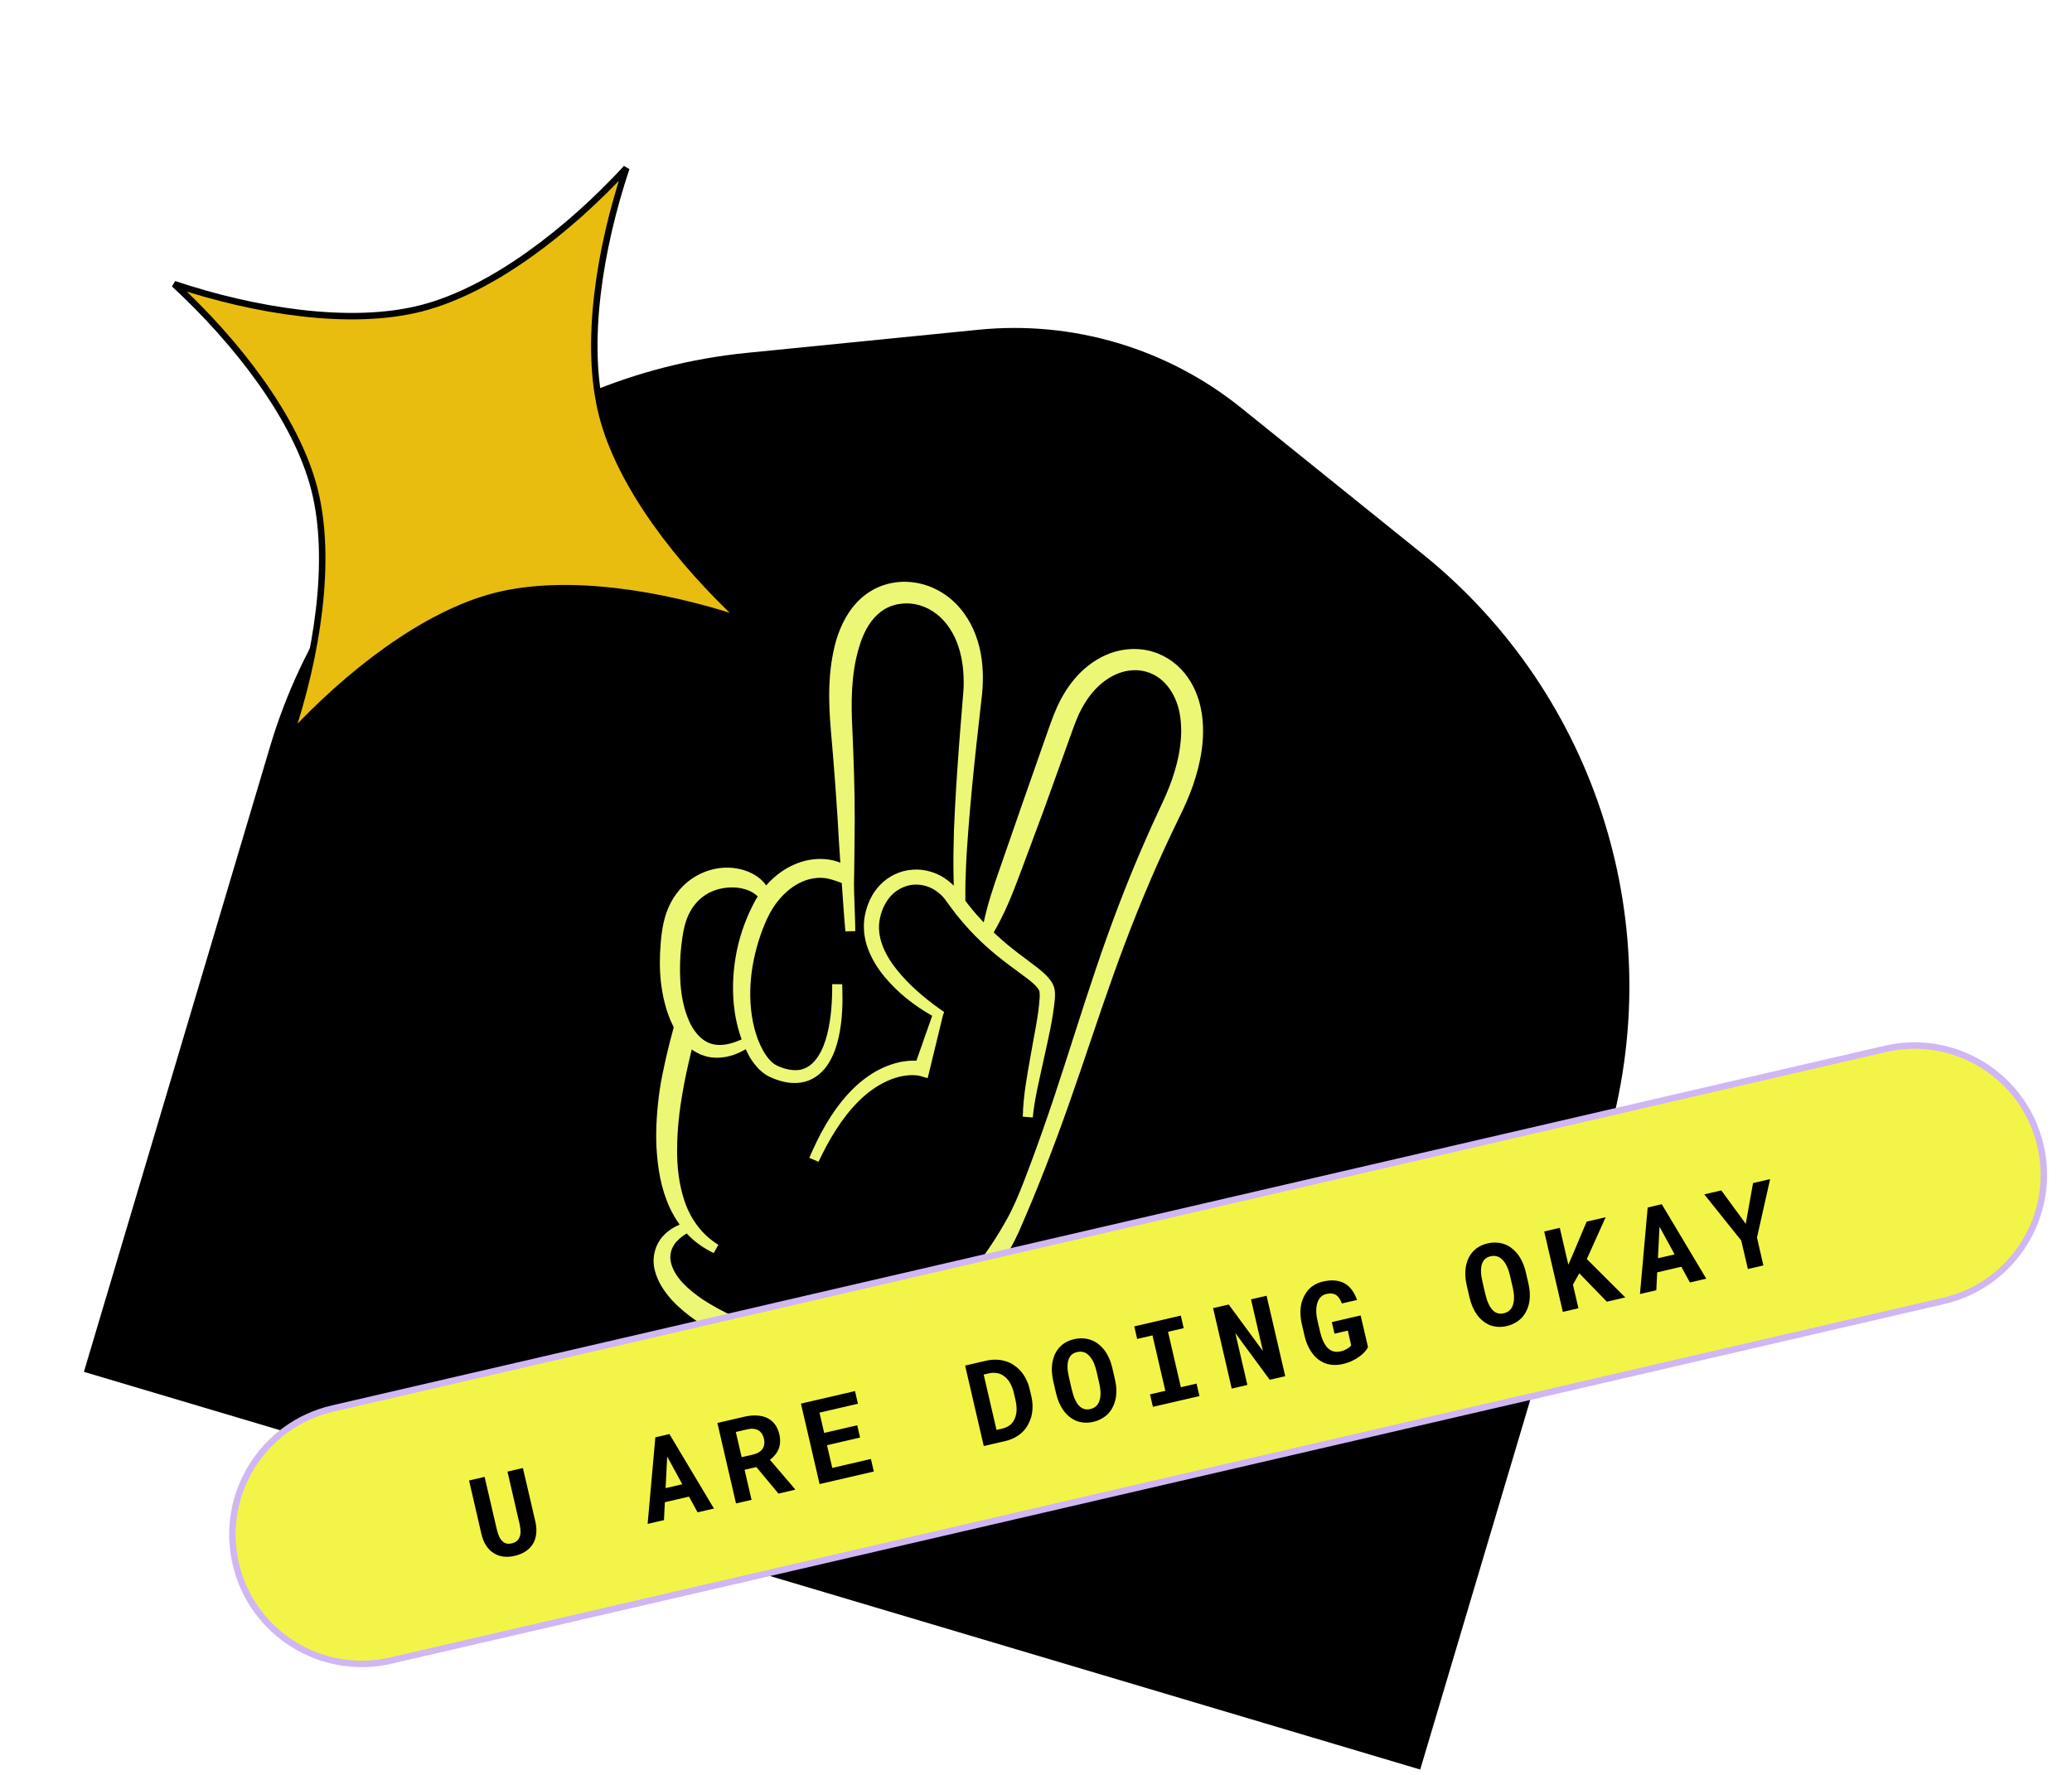
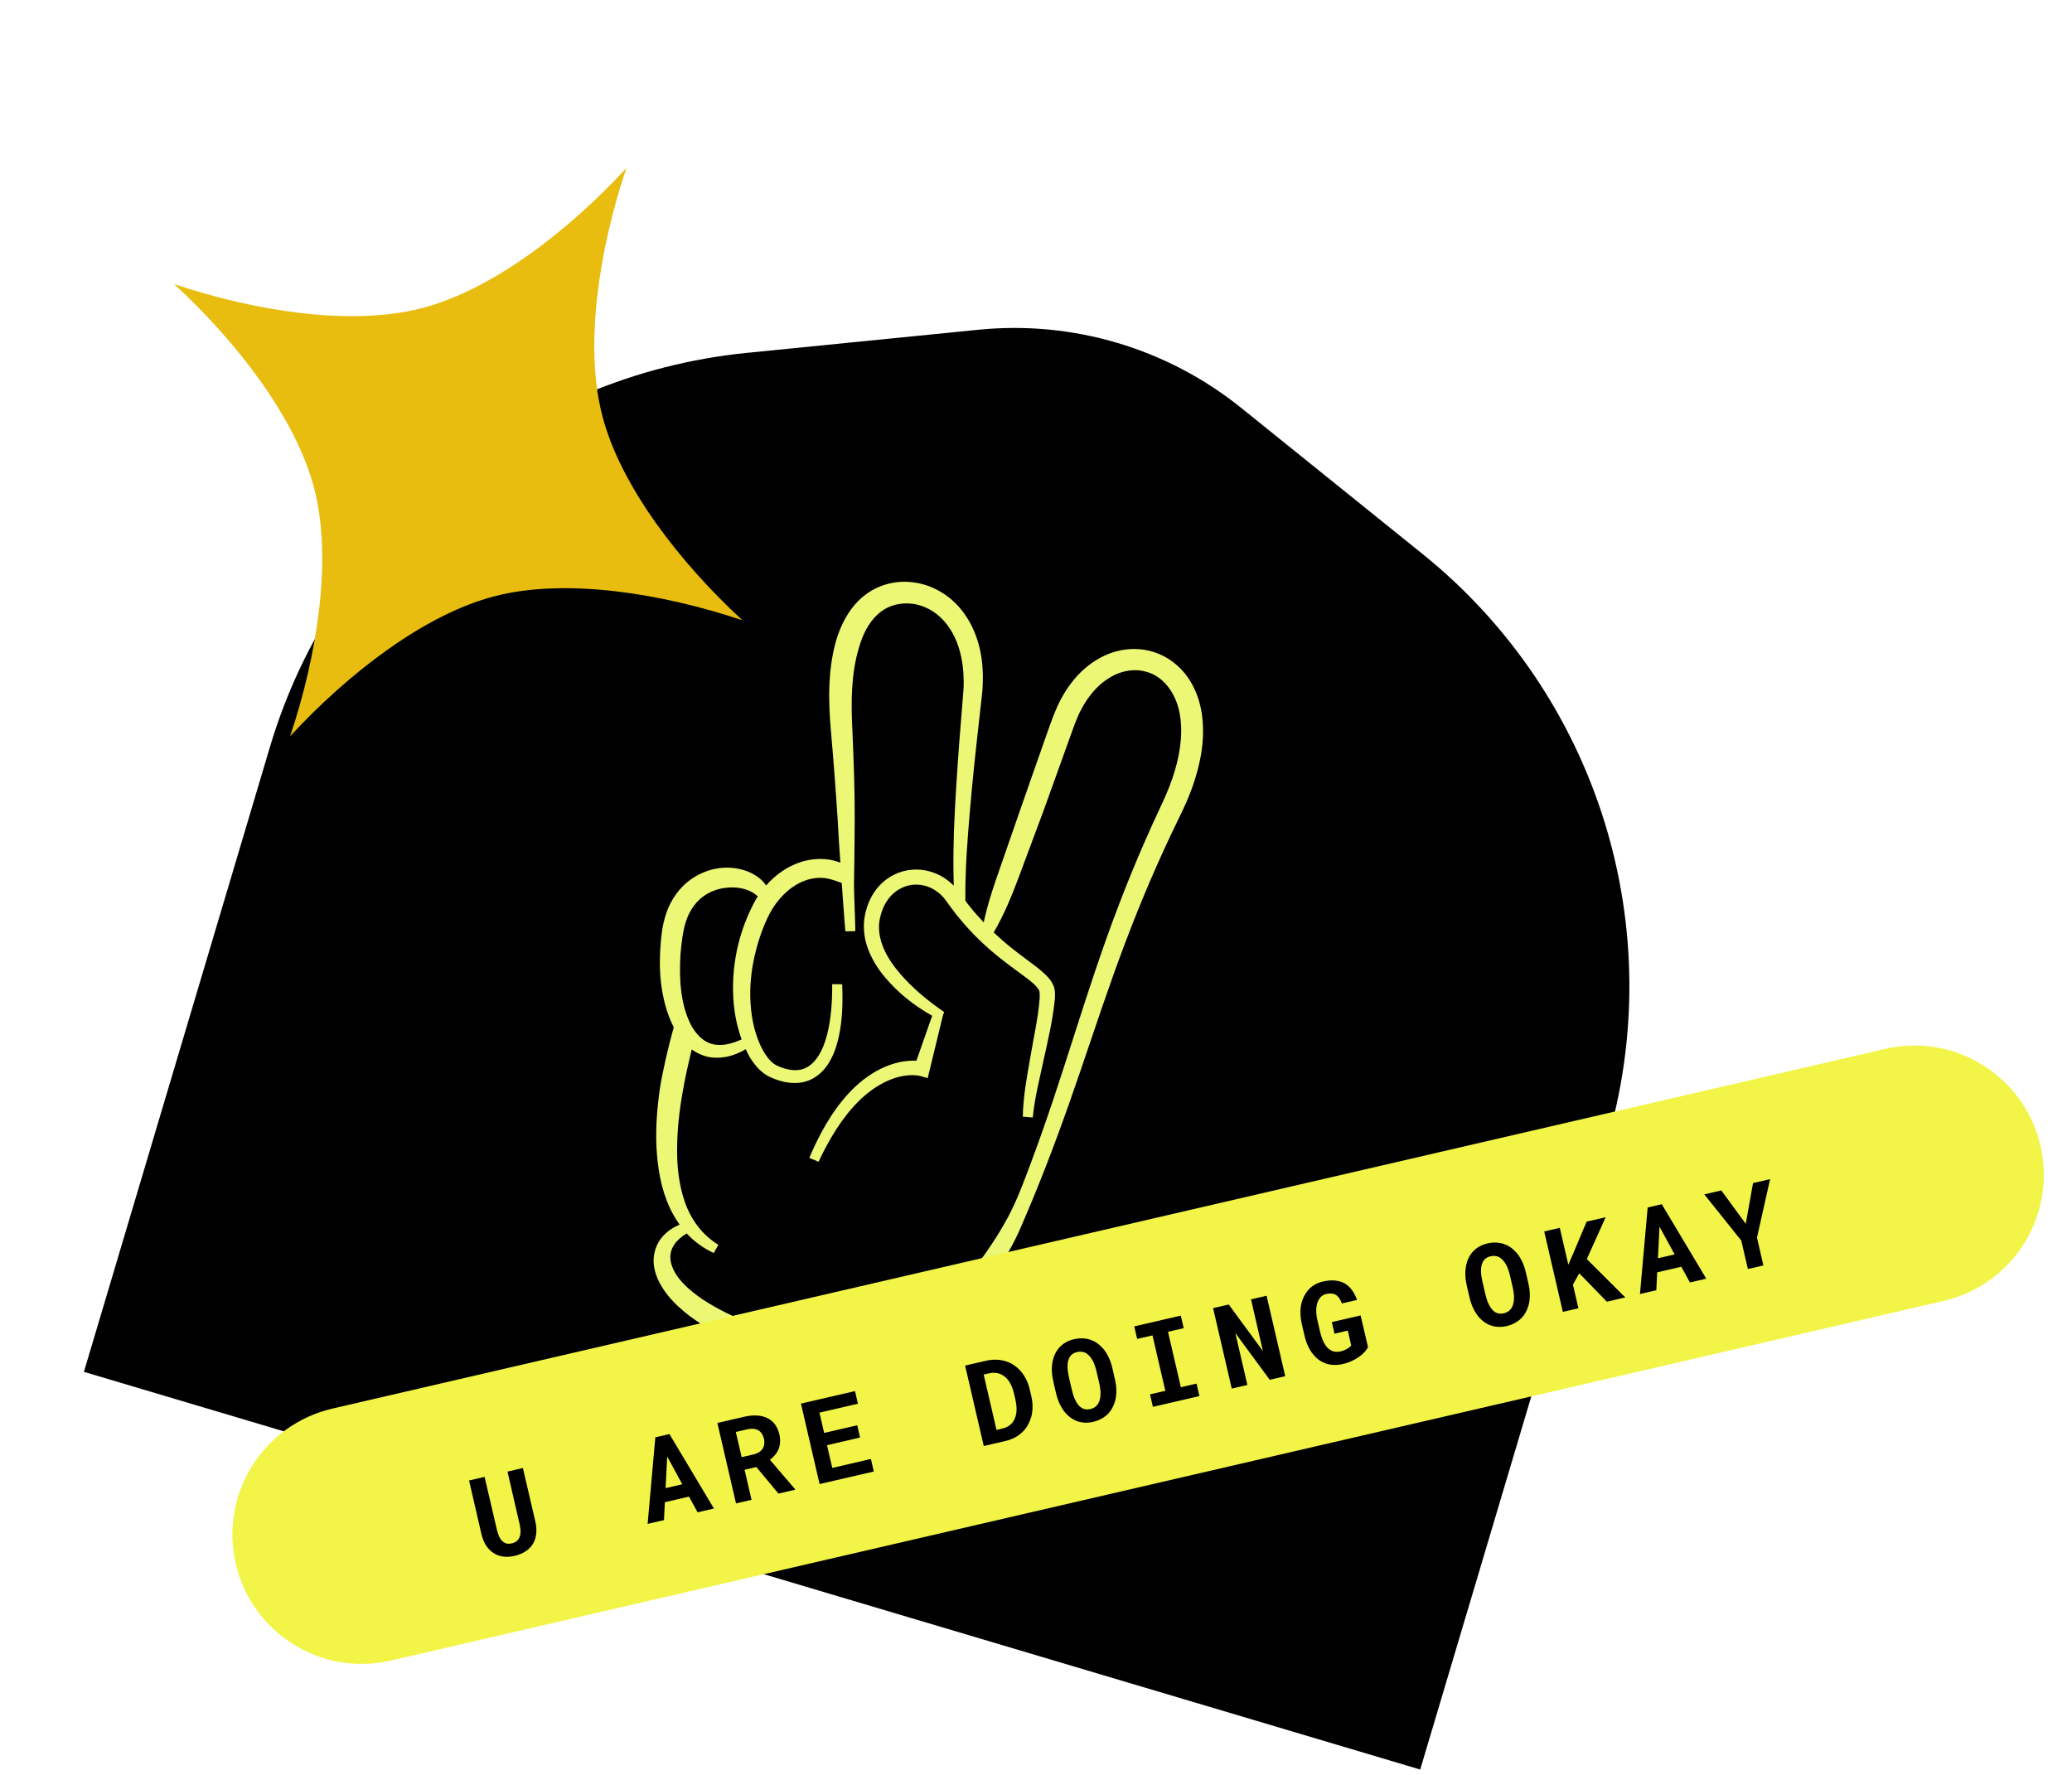
<svg xmlns="http://www.w3.org/2000/svg" width="321" height="275" viewBox="0 0 321 275" fill="none">
  <g id="u-are-sticker">
    <g id="peace-badge">
      <path id="peace-badge-bg" d="M41.828 115.715C51.786 82.262 80.976 58.145 115.707 54.676L151.595 51.092C166.225 49.63 180.843 53.982 192.293 63.206L220.379 85.833C247.559 107.73 258.809 143.884 248.851 177.338L220.023 274.186L13 212.564L41.828 115.715Z" fill="black" />
      <path id="peace-sign" d="M186.193 110.624C185.904 108.683 185.236 106.698 184 104.933C182.775 103.176 180.894 101.687 178.679 101.011C176.473 100.306 174.08 100.468 172.052 101.201C170.014 101.945 168.306 103.198 166.951 104.656C165.595 106.121 164.572 107.787 163.78 109.514C162.989 111.297 162.476 112.907 161.87 114.587L158.373 124.567L154.906 134.549C153.934 137.293 153.012 140.053 152.398 142.923C151.616 142.099 150.864 141.254 150.172 140.365C149.952 140.106 149.752 139.838 149.555 139.556C149.564 138.238 149.538 136.923 149.61 135.622C149.669 133.361 149.825 131.095 149.999 128.834C150.344 124.313 150.789 119.788 151.281 115.262L152.037 108.485L152.139 107.6C152.152 107.318 152.192 107.053 152.214 106.74C152.258 106.116 152.263 105.509 152.271 104.904C152.261 103.702 152.167 102.475 151.941 101.244C151.483 98.809 150.508 96.321 148.727 94.235C146.99 92.16 144.349 90.565 141.421 90.228C140.669 90.14 140.014 90.112 139.187 90.186C138.905 90.213 138.603 90.252 138.178 90.332C137.801 90.409 137.459 90.482 137.105 90.598C135.725 91.021 134.456 91.764 133.427 92.679C131.365 94.539 130.234 96.929 129.526 99.271C128.2 104.007 128.337 108.829 128.743 113.438C129.149 117.984 129.488 122.543 129.779 127.089C129.903 129.264 130.022 131.468 130.188 133.672C129.842 133.529 129.483 133.416 129.121 133.33C127.409 132.918 125.64 133.069 124.081 133.562C121.872 134.278 120.088 135.61 118.693 137.199C118.413 136.803 118.09 136.429 117.712 136.13C116.722 135.311 115.506 134.819 114.282 134.594C111.818 134.122 109.273 134.761 107.304 136.078C105.304 137.393 103.947 139.386 103.233 141.454C102.509 143.583 102.388 145.568 102.261 147.606C102.171 149.637 102.25 151.691 102.619 153.735C102.95 155.568 103.471 157.409 104.38 159.169C103.567 162.06 102.636 166.054 102.231 168.67C101.801 171.684 101.553 174.749 101.707 177.855C101.89 180.944 102.375 184.116 103.743 187.094C104.17 188.015 104.688 188.908 105.289 189.75C104.331 190.163 103.422 190.733 102.692 191.559C101.569 192.779 101.042 194.612 101.33 196.29C101.608 197.979 102.468 199.439 103.447 200.687C104.446 201.939 105.628 202.98 106.855 203.921C111.839 207.618 117.605 209.681 123.286 211.321C129.053 212.847 135.061 214.037 141.256 213.277C144.282 212.855 147.564 211.901 149.789 209.379C150.853 208.124 151.491 206.444 151.338 204.779C151.253 203.431 150.61 202.153 149.696 201.184C150.319 200.77 150.912 200.326 151.452 199.842C154.344 197.31 156.349 194.149 157.839 190.865C160.746 184.244 163.257 177.72 165.62 171.024C167.974 164.356 170.134 157.644 172.501 151.03C174.862 144.412 177.455 137.897 180.385 131.523C181.117 129.93 181.867 128.344 182.638 126.767C183.422 125.194 184.185 123.498 184.795 121.759C185.991 118.292 186.755 114.535 186.193 110.624ZM106.979 158.675C105.384 155.45 105.204 151.544 105.422 147.864C105.584 146.027 105.805 144.089 106.347 142.531C106.913 140.939 107.902 139.565 109.26 138.685C110.61 137.795 112.292 137.42 113.928 137.518C115.24 137.624 116.488 138.011 117.403 138.902C117.312 139.038 117.216 139.174 117.131 139.311C114.338 144.342 113.175 149.959 113.676 155.61C113.865 157.439 114.246 159.27 114.896 161.05C113.468 161.704 111.953 162.101 110.611 161.833C109.001 161.531 107.788 160.247 106.979 158.675ZM181.606 120.677C181.064 122.272 180.371 123.798 179.613 125.4C178.86 127.009 178.129 128.626 177.418 130.253C174.557 136.757 172.042 143.403 169.783 150.108C167.51 156.81 165.456 163.555 163.228 170.221C162.11 173.555 160.949 176.87 159.722 180.16C158.48 183.451 157.291 186.762 155.52 189.737C154.667 191.243 153.726 192.686 152.757 194.083C151.774 195.471 150.761 196.833 149.556 197.993C148.351 199.141 147.022 200.154 145.513 200.795C143.998 201.423 142.351 201.696 140.579 201.491L140.343 202.934C142.248 203.481 144.457 203.452 146.385 202.813C147.049 202.604 147.675 202.323 148.282 202.016C148.892 202.871 149.196 203.832 149.15 204.769C149.099 205.871 148.548 206.872 147.715 207.631C146.054 209.195 143.404 209.837 140.773 210.041C138.101 210.212 135.322 210.011 132.565 209.557C129.805 209.125 127.024 208.488 124.314 207.719C121.542 206.974 118.858 206.099 116.245 205.063C113.632 204.051 111.121 202.819 108.866 201.345C106.677 199.866 104.609 197.998 104.013 195.877C103.697 194.839 103.833 193.773 104.46 192.838C104.912 192.169 105.593 191.594 106.389 191.118C106.419 191.153 106.449 191.192 106.48 191.226C107.644 192.447 109.054 193.448 110.572 194.156L111.295 192.877C108.75 191.335 107.041 188.929 106.11 186.28C105.187 183.617 104.855 180.749 104.901 177.886C104.921 175.018 105.244 172.135 105.748 169.281C106.123 167.043 106.631 164.827 107.166 162.607C108.087 163.27 109.208 163.749 110.352 163.86C112.356 164.051 114.078 163.421 115.536 162.568C115.741 163.003 115.938 163.443 116.19 163.868C116.594 164.512 117.067 165.144 117.647 165.729C117.954 166.012 118.279 166.298 118.665 166.542C119.036 166.78 119.511 166.987 119.789 167.095C121.268 167.702 122.979 168.053 124.663 167.623C126.367 167.181 127.62 165.979 128.389 164.719C129.177 163.448 129.619 162.083 129.929 160.726C130.539 157.993 130.58 155.224 130.473 152.508L128.927 152.489C128.938 155.136 128.772 157.793 128.145 160.294C127.819 161.524 127.391 162.727 126.71 163.723C126.063 164.729 125.16 165.482 124.089 165.731C123.036 165.972 121.783 165.717 120.658 165.24C120.283 165.076 120.097 164.979 119.897 164.832C119.681 164.681 119.477 164.487 119.289 164.285C118.893 163.857 118.546 163.349 118.24 162.825C117.02 160.634 116.445 158.046 116.276 155.494C116.115 152.928 116.372 150.355 116.967 147.862C117.246 146.619 117.637 145.375 118.077 144.189C118.543 142.967 119.041 141.816 119.68 140.792C120.984 138.707 122.876 136.997 125.115 136.309C126.226 135.979 127.388 135.919 128.446 136.181C129.127 136.354 129.713 136.562 130.405 136.814C130.501 138.148 130.835 142.981 130.969 144.31L132.511 144.279C132.508 143.003 132.29 138.231 132.299 136.959C132.312 136.4 132.321 135.84 132.33 135.28C132.355 132.554 132.412 129.836 132.413 127.088C132.436 122.508 132.252 117.915 132.064 113.338C131.821 108.837 131.853 104.349 133.079 100.329C133.645 98.33 134.582 96.462 135.963 95.202C136.652 94.573 137.448 94.095 138.329 93.822C138.547 93.746 138.786 93.689 138.995 93.641C139.163 93.613 139.449 93.57 139.751 93.531C140.116 93.496 140.669 93.482 141.123 93.531C143.032 93.693 144.889 94.694 146.221 96.187C147.581 97.686 148.459 99.645 148.892 101.708C149.123 102.744 149.245 103.81 149.278 104.868C149.305 105.42 149.3 105.953 149.287 106.479C149.28 106.721 149.243 107.029 149.236 107.3L149.165 108.132L148.617 114.966C148.279 119.522 147.971 124.082 147.789 128.65C147.717 130.953 147.682 133.252 147.722 135.556C147.729 136.12 147.732 136.683 147.756 137.237C147.483 136.948 147.184 136.684 146.861 136.443C145.354 135.251 143.32 134.597 141.372 134.758C139.4 134.882 137.592 135.81 136.34 137.118C135.07 138.452 134.344 140.089 133.999 141.802C133.662 143.486 133.847 145.328 134.448 146.953C135.045 148.591 135.972 150.077 137.065 151.382C139.129 153.851 141.621 155.816 144.416 157.393L141.973 164.358C141.117 164.304 140.343 164.409 139.549 164.538C138.452 164.766 137.416 165.134 136.445 165.609C134.521 166.551 132.891 167.892 131.515 169.364C128.768 172.341 126.898 175.849 125.379 179.408L126.809 180.017C128.417 176.603 130.363 173.3 132.997 170.655C134.313 169.348 135.815 168.229 137.473 167.489C138.306 167.111 139.171 166.833 140.052 166.698C140.886 166.549 141.897 166.554 142.531 166.714L143.716 167.057L143.989 165.948L146.093 157.28L146.27 156.814L145.731 156.436C143.164 154.619 140.709 152.511 138.835 150.125C136.953 147.753 135.726 144.952 136.331 142.249C136.611 140.929 137.212 139.638 138.136 138.694C139.054 137.762 140.304 137.151 141.619 137.074C142.931 136.996 144.265 137.426 145.311 138.262C145.579 138.458 145.822 138.691 146.059 138.94L146.366 139.297L146.691 139.751C147.092 140.289 147.472 140.834 147.893 141.36C147.988 141.493 148.08 141.625 148.189 141.746C148.385 141.982 148.573 142.231 148.773 142.454C150.694 144.792 152.92 146.896 155.327 148.762C156.626 149.788 158.01 150.748 159.248 151.698C159.859 152.17 160.446 152.681 160.774 153.123L160.963 153.432C161.023 153.571 160.992 153.44 161.044 153.727C161.081 153.89 161.091 154.318 161.065 154.646C160.87 157.568 160.15 160.651 159.643 163.7C159.106 166.756 158.519 169.813 158.453 173.029L160 173.153C160.283 170.147 161.065 167.144 161.705 164.132C162.368 161.081 163.095 158.108 163.416 154.84C163.445 154.391 163.472 154.05 163.401 153.437C163.399 153.332 163.278 152.826 163.149 152.594C163.033 152.318 162.884 152.096 162.732 151.886C162.095 151.041 161.401 150.502 160.746 149.955C159.404 148.915 158.091 147.992 156.849 146.995C155.833 146.197 154.874 145.353 153.948 144.477C155.602 141.644 156.813 138.646 157.94 135.622L161.637 125.701L165.219 115.747C165.828 114.119 166.388 112.363 167.021 110.918C167.697 109.441 168.544 108.053 169.614 106.892C170.678 105.735 171.967 104.813 173.378 104.29C174.79 103.778 176.323 103.685 177.705 104.123C180.54 104.945 182.399 107.862 182.829 110.989C183.305 114.151 182.695 117.508 181.606 120.677Z" fill="#ECF776" />
    </g>
    <g id="big-sparkle">
      <path d="M26.979 44.017C36.581 52.879 45.879 64.767 48.702 75.782C51.52 86.793 49.101 101.69 44.947 114.078C53.814 104.479 65.695 95.182 76.713 92.361C87.727 89.535 102.617 91.951 115.012 96.107C105.403 87.244 96.117 75.36 93.291 64.34C90.465 53.331 92.891 38.435 97.038 26.046C88.182 35.647 76.291 44.942 65.277 47.766C54.269 50.592 39.368 48.173 26.979 44.017Z" fill="#E8BD0F" />
-       <path d="M26.979 44.017C36.581 52.879 45.879 64.767 48.702 75.782C51.52 86.793 49.101 101.69 44.947 114.078C53.814 104.479 65.695 95.182 76.713 92.361C87.727 89.535 102.617 91.951 115.012 96.107C105.403 87.244 96.117 75.36 93.291 64.34C90.465 53.331 92.891 38.435 97.038 26.046C88.182 35.647 76.291 44.942 65.277 47.766C54.269 50.592 39.368 48.173 26.979 44.017Z" stroke="black" />
+       <path d="M26.979 44.017C36.581 52.879 45.879 64.767 48.702 75.782C51.52 86.793 49.101 101.69 44.947 114.078C53.814 104.479 65.695 95.182 76.713 92.361C87.727 89.535 102.617 91.951 115.012 96.107C105.403 87.244 96.117 75.36 93.291 64.34C90.465 53.331 92.891 38.435 97.038 26.046C88.182 35.647 76.291 44.942 65.277 47.766C54.269 50.592 39.368 48.173 26.979 44.017Z" />
    </g>
    <g id="u-are-text-banner">
      <g id="Rectangle 698">
        <rect x="32" y="222.775" width="287" height="40.081" rx="20.041" transform="rotate(-13.0439 32 222.775)" fill="#F2F547" />
-         <rect x="32" y="222.775" width="287" height="40.081" rx="20.041" transform="rotate(-13.0439 32 222.775)" stroke="#D0B6F5" />
      </g>
      <path id="text-okay" d="M81.009 227.466L82.931 235.727C83.093 236.423 83.139 237.065 83.071 237.652C83.008 238.238 82.84 238.758 82.566 239.213C82.288 239.674 81.909 240.063 81.429 240.378C80.954 240.693 80.383 240.927 79.715 241.082C79.087 241.228 78.497 241.262 77.944 241.186C77.397 241.108 76.9 240.925 76.455 240.638C76.009 240.35 75.624 239.958 75.298 239.462C74.977 238.959 74.736 238.359 74.575 237.663L72.669 229.398L75.075 228.841L76.998 237.102C77.1 237.517 77.225 237.873 77.371 238.17C77.524 238.465 77.701 238.698 77.903 238.868C78.09 239.023 78.297 239.125 78.525 239.175C78.751 239.218 78.999 239.209 79.267 239.147C79.558 239.08 79.804 238.972 80.004 238.823C80.208 238.667 80.362 238.472 80.464 238.238C80.576 237.996 80.636 237.711 80.645 237.384C80.653 237.058 80.614 236.691 80.525 236.284L78.62 228.02L81.009 227.466ZM106.741 231.898L103 232.765L102.866 235.538L100.332 236.125L101.528 222.712L103.711 222.207L110.607 233.745L108.072 234.332L106.741 231.898ZM103.116 230.581L105.702 229.982L103.363 225.689L103.116 230.581ZM117.176 227.315L115.352 227.738L116.431 232.396L114.025 232.953L111.137 220.486L115.315 219.518C116.006 219.358 116.65 219.296 117.248 219.332C117.844 219.362 118.379 219.488 118.851 219.71C119.318 219.932 119.711 220.253 120.03 220.672C120.356 221.09 120.59 221.607 120.733 222.224C120.836 222.669 120.875 223.084 120.85 223.469C120.829 223.847 120.754 224.198 120.625 224.522C120.491 224.854 120.309 225.158 120.078 225.434C119.853 225.709 119.587 225.963 119.28 226.196L123.152 230.721L123.178 230.832L120.601 231.43L117.176 227.315ZM114.9 225.786L116.681 225.373C117.052 225.287 117.365 225.16 117.621 224.993C117.881 224.818 118.077 224.61 118.208 224.37C118.319 224.175 118.386 223.958 118.409 223.719C118.437 223.477 118.419 223.22 118.356 222.946C118.279 222.615 118.16 222.336 117.999 222.108C117.843 221.874 117.645 221.697 117.407 221.578C117.196 221.47 116.953 221.406 116.677 221.386C116.402 221.366 116.099 221.394 115.768 221.471L113.995 221.881L114.9 225.786ZM133.243 222.745L128.122 223.931L128.938 227.45L134.923 226.064L135.373 228.007L126.973 229.953L124.085 217.487L132.459 215.547L132.913 217.507L126.954 218.888L127.682 222.03L132.802 220.844L133.243 222.745ZM152.407 224.061L149.519 211.594L152.747 210.846C153.324 210.713 153.88 210.659 154.415 210.685C154.949 210.706 155.451 210.797 155.922 210.959C156.33 211.087 156.71 211.272 157.061 211.516C157.417 211.752 157.742 212.026 158.036 212.336C158.384 212.719 158.684 213.161 158.939 213.661C159.199 214.16 159.398 214.71 159.537 215.309L159.775 216.336C159.909 216.913 159.972 217.473 159.966 218.015C159.959 218.558 159.891 219.07 159.762 219.551C159.634 219.984 159.462 220.397 159.246 220.789C159.029 221.177 158.771 221.519 158.473 221.816C158.128 222.167 157.725 222.468 157.266 222.719C156.813 222.968 156.309 223.157 155.755 223.285L152.407 224.061ZM152.395 212.985L154.382 221.564L155.307 221.35C155.604 221.281 155.872 221.18 156.112 221.046C156.351 220.913 156.56 220.75 156.738 220.558C156.921 220.36 157.071 220.126 157.19 219.858C157.313 219.583 157.401 219.277 157.455 218.94C157.496 218.648 157.504 218.333 157.48 217.996C157.46 217.651 157.406 217.288 157.318 216.906L157.076 215.861C156.992 215.501 156.885 215.168 156.754 214.862C156.627 214.549 156.481 214.27 156.317 214.025C156.117 213.735 155.885 213.487 155.622 213.284C155.364 213.079 155.082 212.928 154.777 212.83C154.543 212.758 154.294 212.719 154.028 212.715C153.767 212.703 153.491 212.731 153.199 212.798L152.395 212.985ZM172.737 213.748C172.862 214.285 172.932 214.807 172.947 215.315C172.961 215.817 172.924 216.294 172.837 216.748C172.738 217.204 172.586 217.636 172.379 218.044C172.173 218.453 171.914 218.814 171.602 219.127C171.317 219.403 170.987 219.642 170.613 219.843C170.245 220.048 169.833 220.204 169.377 220.31C168.892 220.422 168.429 220.463 167.989 220.433C167.549 220.403 167.134 220.312 166.744 220.162C166.358 219.999 165.994 219.779 165.653 219.503C165.311 219.222 165.002 218.887 164.726 218.5C164.475 218.143 164.253 217.744 164.061 217.301C163.874 216.857 163.721 216.379 163.601 215.865L163.181 214.05C163.054 213.502 162.979 212.972 162.957 212.46C162.94 211.946 162.975 211.46 163.061 211.001C163.147 210.566 163.278 210.16 163.455 209.782C163.638 209.403 163.869 209.061 164.147 208.756C164.421 208.458 164.746 208.202 165.124 207.988C165.501 207.774 165.927 207.612 166.401 207.503C166.88 207.392 167.343 207.351 167.789 207.38C168.239 207.402 168.659 207.488 169.048 207.638C169.435 207.777 169.79 207.971 170.113 208.222C170.441 208.47 170.74 208.759 171.008 209.088C171.306 209.464 171.564 209.891 171.783 210.37C172.008 210.847 172.186 211.368 172.317 211.933L172.737 213.748ZM169.873 212.481C169.799 212.162 169.711 211.863 169.611 211.586C169.515 211.301 169.404 211.044 169.279 210.814C169.122 210.526 168.944 210.279 168.746 210.072C168.547 209.859 168.332 209.699 168.102 209.59C167.922 209.511 167.727 209.463 167.518 209.445C167.315 209.426 167.097 209.443 166.863 209.498C166.64 209.549 166.444 209.625 166.275 209.724C166.111 209.822 165.97 209.942 165.853 210.084C165.696 210.288 165.577 210.526 165.495 210.798C165.419 211.068 165.381 211.372 165.381 211.708C165.381 211.967 165.4 212.245 165.439 212.543C165.484 212.84 165.543 213.148 165.617 213.467L166.042 215.3C166.112 215.602 166.191 215.891 166.278 216.165C166.366 216.439 166.466 216.69 166.579 216.916C166.712 217.204 166.867 217.46 167.045 217.683C167.228 217.9 167.419 218.066 167.621 218.182C167.807 218.283 168.005 218.348 168.216 218.377C168.433 218.405 168.667 218.39 168.919 218.332C169.158 218.276 169.37 218.191 169.554 218.077C169.738 217.962 169.892 217.821 170.015 217.654C170.173 217.449 170.289 217.212 170.365 216.941C170.445 216.664 170.489 216.362 170.498 216.035C170.505 215.781 170.49 215.508 170.452 215.216C170.42 214.923 170.369 214.622 170.297 214.314L169.873 212.481ZM175.724 205.523L182.933 203.853L183.384 205.797L180.952 206.36L182.942 214.948L185.373 214.385L185.822 216.32L178.612 217.99L178.164 216.055L180.536 215.505L178.546 206.917L176.174 207.467L175.724 205.523ZM199.112 213.24L196.715 213.796L191.384 206.559L193.247 214.599L190.824 215.161L187.936 202.694L190.359 202.133L195.656 209.341L193.81 201.333L196.224 200.774L199.112 213.24ZM211.937 208.736C211.827 208.96 211.66 209.2 211.437 209.456C211.213 209.712 210.937 209.96 210.607 210.198C210.273 210.444 209.889 210.669 209.455 210.871C209.021 211.074 208.541 211.237 208.016 211.358C207.559 211.464 207.116 211.51 206.685 211.495C206.262 211.485 205.859 211.419 205.476 211.297C205.097 211.168 204.736 210.987 204.394 210.754C204.056 210.519 203.749 210.232 203.473 209.894C203.158 209.522 202.882 209.083 202.645 208.579C202.413 208.073 202.225 207.509 202.081 206.887L201.688 205.192C201.551 204.598 201.478 204.035 201.468 203.501C201.458 202.963 201.504 202.462 201.607 201.999C201.71 201.584 201.849 201.2 202.026 200.846C202.208 200.491 202.423 200.171 202.669 199.885C202.961 199.559 203.297 199.285 203.679 199.065C204.061 198.844 204.48 198.681 204.937 198.575C205.639 198.412 206.27 198.359 206.831 198.416C207.397 198.471 207.898 198.623 208.335 198.87C208.772 199.124 209.147 199.467 209.457 199.9C209.774 200.332 210.033 200.841 210.235 201.425L207.889 201.969C207.779 201.676 207.654 201.422 207.514 201.208C207.38 200.992 207.223 200.821 207.043 200.694C206.842 200.554 206.609 200.47 206.344 200.441C206.083 200.405 205.784 200.427 205.447 200.505C205.265 200.547 205.094 200.616 204.936 200.713C204.778 200.81 204.638 200.93 204.514 201.073C204.355 201.266 204.223 201.501 204.118 201.778C204.02 202.053 203.957 202.366 203.929 202.715C203.908 202.984 203.91 203.279 203.935 203.597C203.967 203.915 204.024 204.253 204.108 204.613L204.504 206.326C204.609 206.777 204.733 207.181 204.876 207.539C205.024 207.895 205.186 208.204 205.361 208.464C205.467 208.614 205.58 208.75 205.699 208.873C205.822 208.988 205.95 209.088 206.084 209.171C206.309 209.312 206.552 209.403 206.815 209.444C207.081 209.479 207.369 209.463 207.679 209.397C207.867 209.354 208.05 209.296 208.226 209.226C208.402 209.155 208.564 209.075 208.712 208.987C208.859 208.898 208.986 208.809 209.091 208.718C209.201 208.621 209.279 208.527 209.324 208.439L208.809 206.176L206.746 206.654L206.329 204.856L210.79 203.823L211.937 208.736ZM236.794 198.908C236.918 199.445 236.988 199.967 237.003 200.475C237.017 200.976 236.98 201.454 236.893 201.907C236.794 202.363 236.642 202.796 236.436 203.204C236.23 203.613 235.97 203.974 235.658 204.287C235.373 204.563 235.043 204.802 234.669 205.003C234.302 205.208 233.89 205.364 233.433 205.47C232.948 205.582 232.485 205.623 232.045 205.593C231.605 205.562 231.19 205.472 230.8 205.322C230.414 205.159 230.05 204.939 229.71 204.663C229.368 204.382 229.059 204.047 228.782 203.66C228.531 203.303 228.309 202.904 228.117 202.461C227.93 202.017 227.777 201.538 227.658 201.025L227.237 199.209C227.11 198.662 227.035 198.131 227.013 197.619C226.996 197.106 227.031 196.62 227.117 196.161C227.203 195.726 227.334 195.32 227.511 194.942C227.694 194.563 227.925 194.22 228.203 193.915C228.477 193.617 228.802 193.362 229.18 193.148C229.557 192.934 229.983 192.772 230.457 192.663C230.936 192.551 231.399 192.51 231.845 192.539C232.295 192.561 232.715 192.648 233.105 192.798C233.492 192.937 233.846 193.131 234.169 193.381C234.497 193.63 234.796 193.919 235.064 194.248C235.362 194.624 235.62 195.051 235.839 195.529C236.064 196.007 236.242 196.528 236.373 197.093L236.794 198.908ZM233.929 197.641C233.855 197.321 233.768 197.023 233.667 196.745C233.571 196.461 233.461 196.204 233.335 195.974C233.178 195.686 233.001 195.438 232.802 195.232C232.603 195.019 232.388 194.859 232.158 194.749C231.978 194.671 231.783 194.623 231.574 194.605C231.372 194.586 231.153 194.603 230.919 194.658C230.696 194.709 230.5 194.785 230.331 194.884C230.167 194.982 230.027 195.102 229.909 195.243C229.752 195.448 229.633 195.686 229.551 195.958C229.475 196.228 229.438 196.531 229.437 196.868C229.437 197.127 229.456 197.405 229.495 197.703C229.54 197.999 229.599 198.307 229.673 198.627L230.098 200.459C230.168 200.762 230.247 201.05 230.334 201.325C230.422 201.599 230.522 201.85 230.635 202.076C230.768 202.364 230.923 202.62 231.101 202.843C231.284 203.06 231.476 203.226 231.677 203.341C231.863 203.443 232.061 203.508 232.273 203.537C232.489 203.565 232.724 203.55 232.975 203.492C233.214 203.436 233.426 203.351 233.61 203.236C233.794 203.122 233.948 202.981 234.072 202.814C234.229 202.609 234.345 202.371 234.421 202.101C234.501 201.824 234.545 201.522 234.554 201.195C234.561 200.941 234.546 200.668 234.508 200.376C234.476 200.083 234.425 199.782 234.353 199.473L233.929 197.641ZM244.667 197.292L243.684 199.044L244.535 202.717L242.12 203.277L239.232 190.81L241.647 190.251L242.97 195.962L243.747 194.176L245.808 189.287L248.753 188.604L245.835 195.09L251.796 201.035L248.936 201.698L244.667 197.292ZM260.476 196.281L256.734 197.148L256.601 199.922L254.067 200.509L255.263 187.096L257.446 186.59L264.341 198.129L261.807 198.716L260.476 196.281ZM256.851 194.965L259.437 194.366L257.098 190.072L256.851 194.965ZM270.458 189.629L271.584 183.315L274.23 182.702L272.197 191.762L273.188 196.079L270.791 196.634L269.759 192.218L264.033 185.064L266.67 184.453L270.458 189.629Z" fill="black" />
    </g>
  </g>
</svg>
